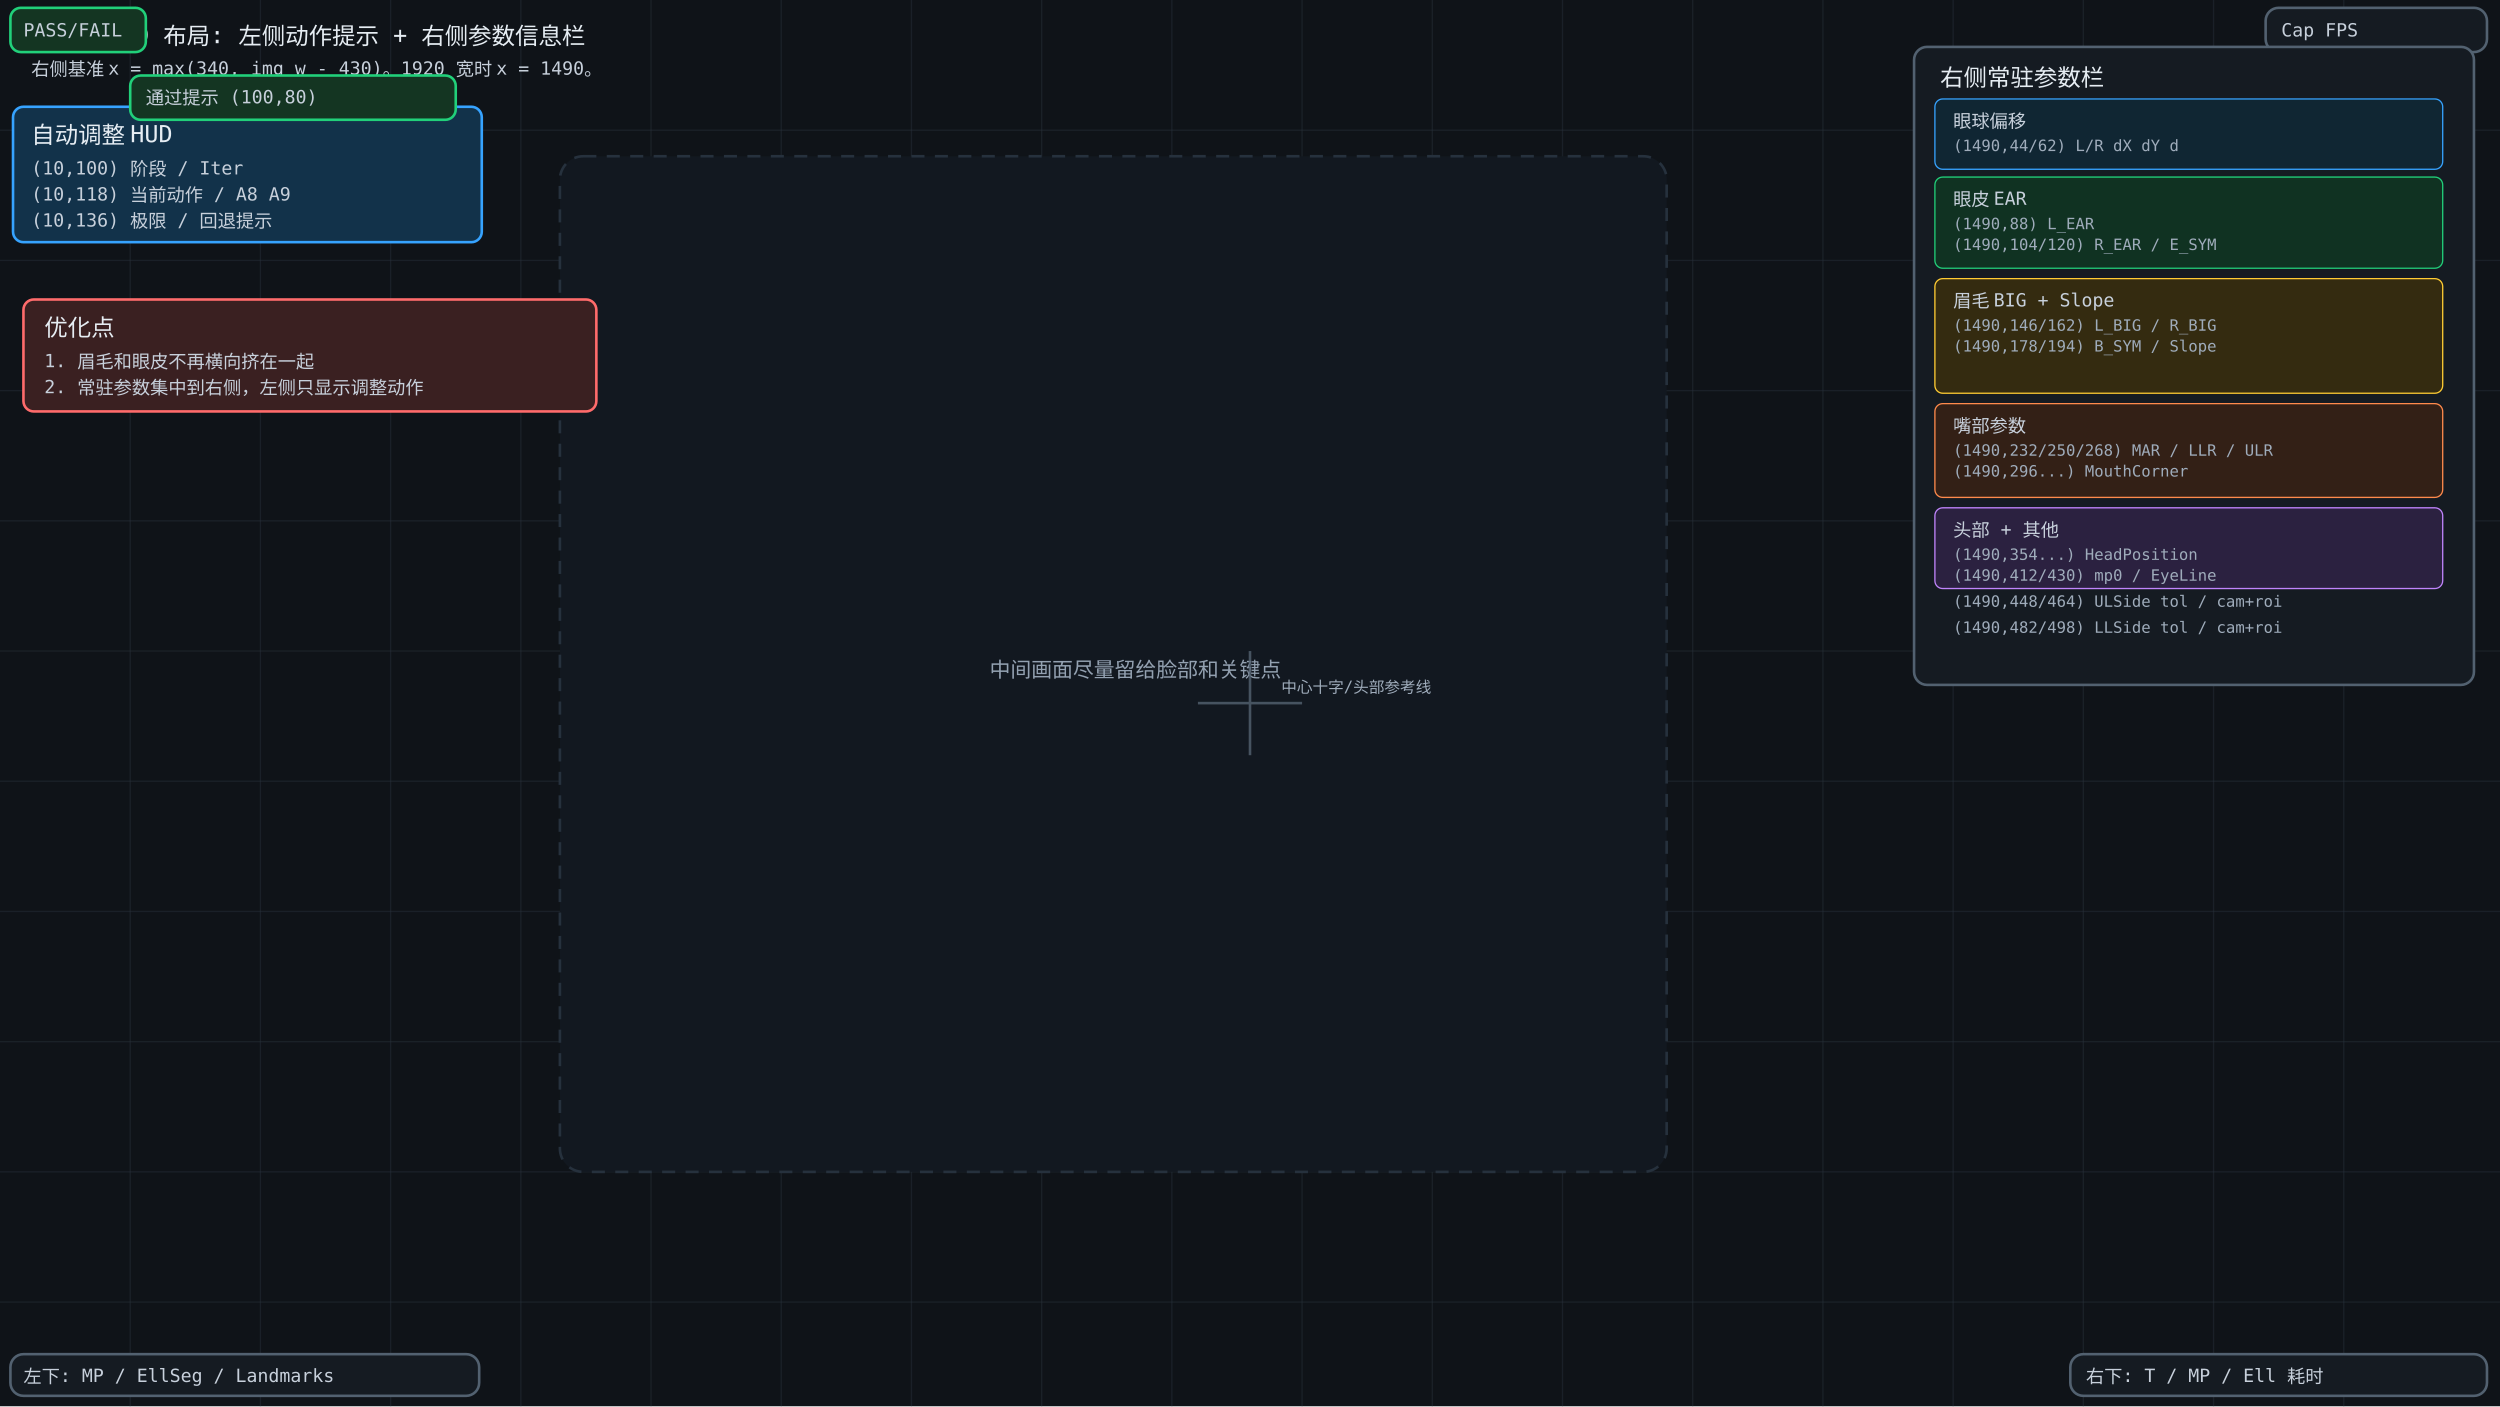
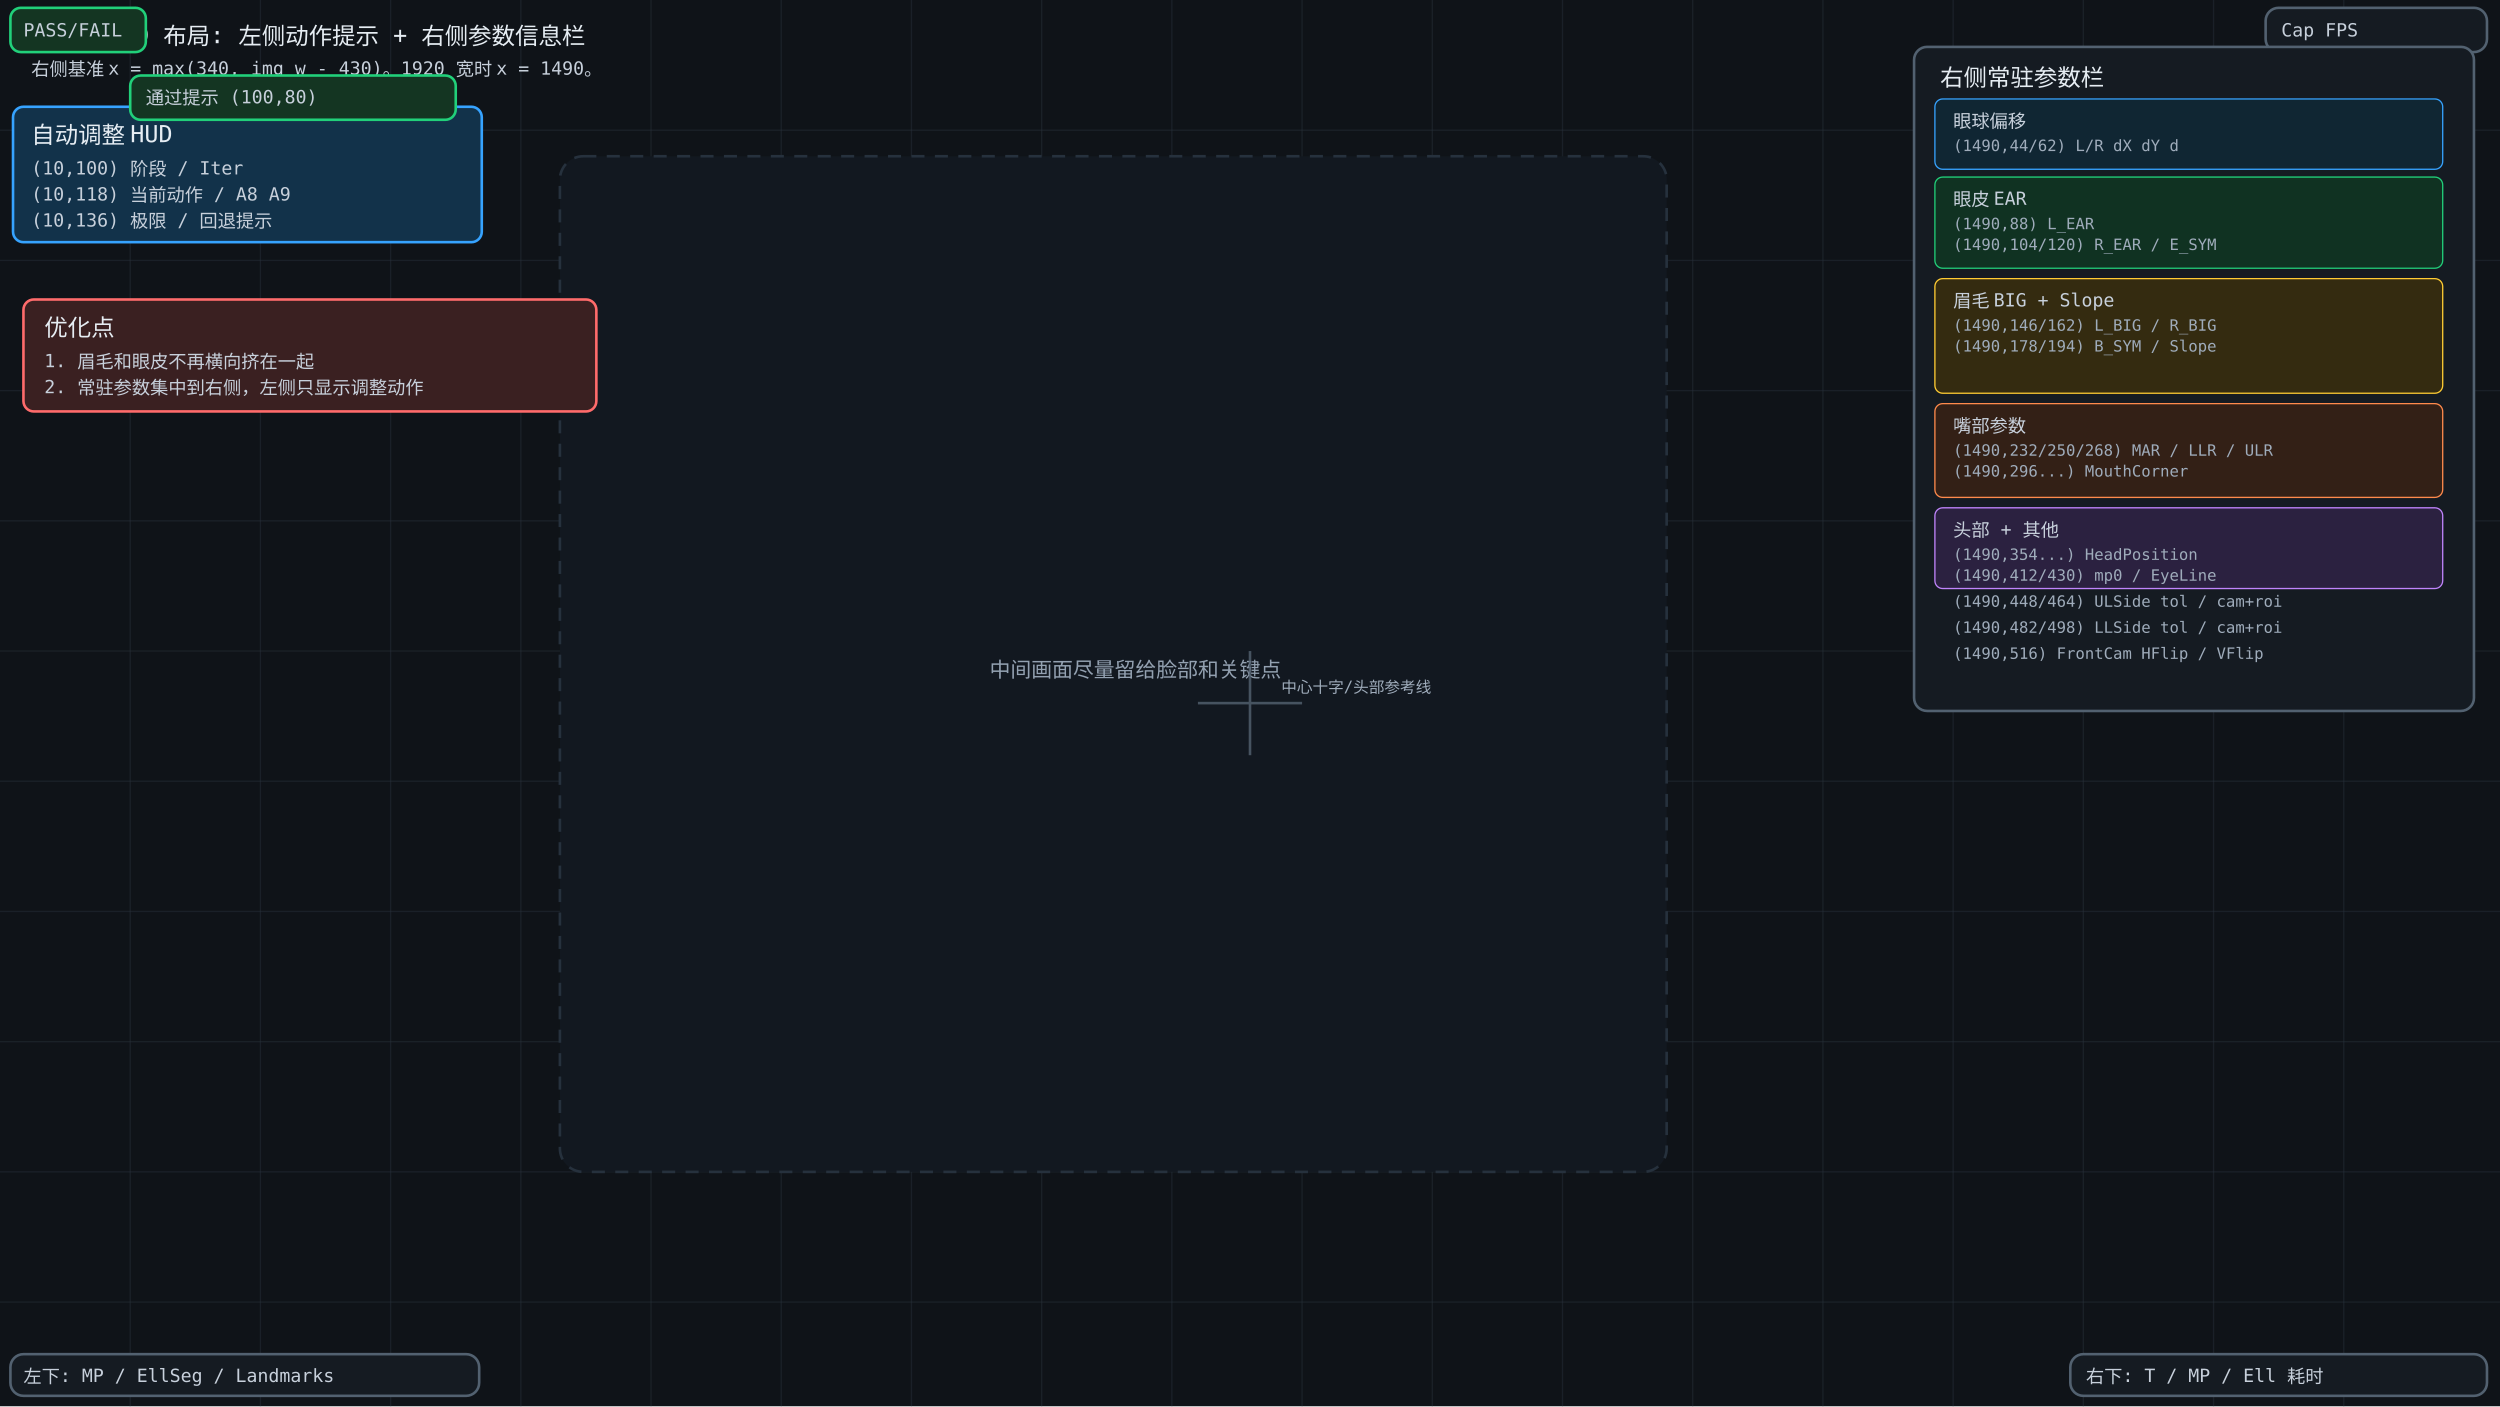
<svg xmlns="http://www.w3.org/2000/svg" width="1920" height="1080" viewBox="0 0 1920 1080">
  <defs>
    <style>
      .bg { fill: #0f1318; }
      .grid { stroke: #28313b; stroke-width: 1; opacity: .45; }
      .panel { fill: #151b22; stroke: #526170; stroke-width: 2; rx: 10; }
      .auto { fill: #12324a; stroke: #36a3ff; stroke-width: 2; rx: 8; }
      .ok { fill: #143522; stroke: #21d07a; stroke-width: 2; rx: 8; }
      .warn { fill: #3a2021; stroke: #ff6b6b; stroke-width: 2; rx: 8; }
      .text { fill: #e6edf3; font: 18px Consolas, "Microsoft YaHei", monospace; }
      .small { fill: #c7d0db; font: 14px Consolas, "Microsoft YaHei", monospace; }
      .tiny { fill: #9facbb; font: 12px Consolas, "Microsoft YaHei", monospace; }
      .muted { fill: #93a1b1; font: 16px Consolas, "Microsoft YaHei", monospace; }
      .line { stroke: #526170; stroke-width: 2; fill: none; opacity: .8; }
    </style>
  </defs>
  <rect class="bg" width="1920" height="1080" />
  <path class="grid" d="M0 100H1920 M0 200H1920 M0 300H1920 M0 400H1920 M0 500H1920 M0 600H1920 M0 700H1920 M0 800H1920 M0 900H1920 M0 1000H1920" />
  <path class="grid" d="M100 0V1080 M200 0V1080 M300 0V1080 M400 0V1080 M500 0V1080 M600 0V1080 M700 0V1080 M800 0V1080 M900 0V1080 M1000 0V1080 M1100 0V1080 M1200 0V1080 M1300 0V1080 M1400 0V1080 M1500 0V1080 M1600 0V1080 M1700 0V1080 M1800 0V1080" />
  <text class="text" x="24" y="34">优化后 HUD 布局: 左侧动作提示 + 右侧参数信息栏</text>
  <text class="small" x="24" y="58">右侧基准 x = max(340, img_w - 430)。1920 宽时 x = 1490。</text>
  <rect x="430" y="120" width="850" height="780" rx="18" fill="#121820" stroke="#26313d" stroke-width="2" stroke-dasharray="10 8" />
  <text class="muted" x="760" y="520">中间画面尽量留给脸部和关键点</text>
  <path class="line" d="M920 540H1000 M960 500V580" />
  <text class="tiny" x="984" y="532">中心十字/头部参考线</text>
  <rect class="ok" x="8" y="6" width="104" height="34" />
  <text class="small" x="18" y="28">PASS/FAIL</text>
  <rect class="panel" x="1740" y="6" width="170" height="34" />
  <text class="small" x="1752" y="28">Cap FPS</text>
  <rect class="auto" x="10" y="82" width="360" height="104" />
  <text class="text" x="24" y="110">自动调整 HUD</text>
  <text class="small" x="24" y="134">(10,100) 阶段 / Iter</text>
  <text class="small" x="24" y="154">(10,118) 当前动作 / A8 A9</text>
  <text class="small" x="24" y="174">(10,136) 极限 / 回退提示</text>
  <rect class="ok" x="100" y="58" width="250" height="34" />
  <text class="small" x="112" y="80">通过提示 (100,80)</text>
-   <rect class="panel" x="1470" y="36" width="430" height="490" />
+   <rect class="panel" x="1470" y="36" width="430" height="510" />
  <text class="text" x="1490" y="66">右侧常驻参数栏</text>
  <rect x="1486" y="76" width="390" height="54" rx="6" fill="#102633" stroke="#36a3ff" />
  <text class="small" x="1500" y="98">眼球偏移</text>
  <text class="tiny" x="1500" y="116">(1490,44/62) L/R dX dY d</text>
  <rect x="1486" y="136" width="390" height="70" rx="6" fill="#103222" stroke="#21d07a" />
  <text class="small" x="1500" y="158">眼皮 EAR</text>
  <text class="tiny" x="1500" y="176">(1490,88) L_EAR</text>
  <text class="tiny" x="1500" y="192">(1490,104/120) R_EAR / E_SYM</text>
  <rect x="1486" y="214" width="390" height="88" rx="6" fill="#342b10" stroke="#ffcc33" />
  <text class="small" x="1500" y="236">眉毛 BIG + Slope</text>
  <text class="tiny" x="1500" y="254">(1490,146/162) L_BIG / R_BIG</text>
  <text class="tiny" x="1500" y="270">(1490,178/194) B_SYM / Slope</text>
  <rect x="1486" y="310" width="390" height="72" rx="6" fill="#332016" stroke="#ff8a4c" />
  <text class="small" x="1500" y="332">嘴部参数</text>
  <text class="tiny" x="1500" y="350">(1490,232/250/268) MAR / LLR / ULR</text>
  <text class="tiny" x="1500" y="366">(1490,296...) MouthCorner</text>
  <rect x="1486" y="390" width="390" height="62" rx="6" fill="#2b2140" stroke="#c084fc" />
  <text class="small" x="1500" y="412">头部 + 其他</text>
  <text class="tiny" x="1500" y="430">(1490,354...) HeadPosition</text>
  <text class="tiny" x="1500" y="446">(1490,412/430) mp0 / EyeLine</text>
  <text class="tiny" x="1500" y="466">(1490,448/464) ULSide tol / cam+roi</text>
  <text class="tiny" x="1500" y="486">(1490,482/498) LLSide tol / cam+roi</text>
+   <text class="tiny" x="1500" y="506">(1490,516) FrontCam HFlip / VFlip</text>
  <rect class="panel" x="8" y="1040" width="360" height="32" />
  <text class="small" x="18" y="1062">左下: MP / EllSeg / Landmarks</text>
  <rect class="panel" x="1590" y="1040" width="320" height="32" />
  <text class="small" x="1602" y="1062">右下: T / MP / Ell 耗时</text>
  <rect class="warn" x="18" y="230" width="440" height="86" />
  <text class="text" x="34" y="258">优化点</text>
  <text class="small" x="34" y="282">1. 眉毛和眼皮不再横向挤在一起</text>
  <text class="small" x="34" y="302">2. 常驻参数集中到右侧，左侧只显示调整动作</text>
</svg>
